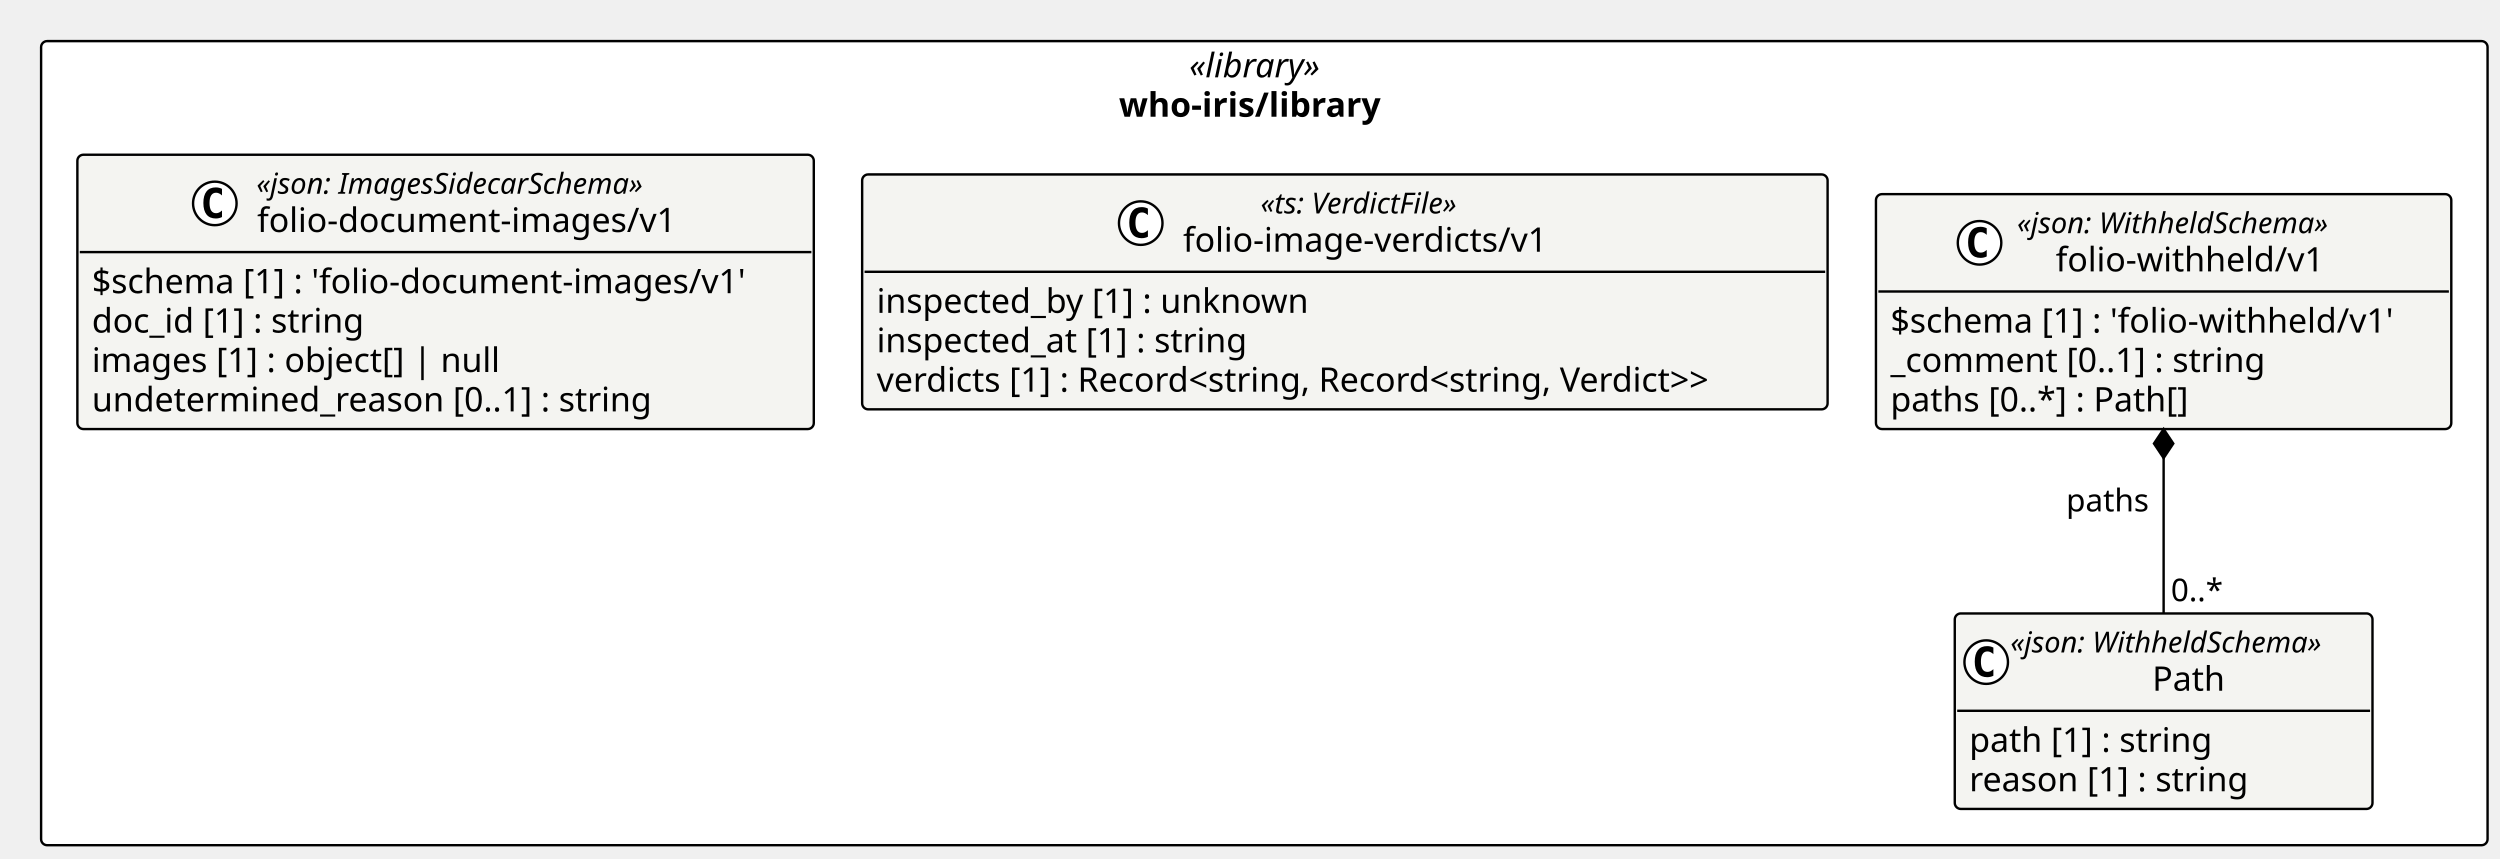
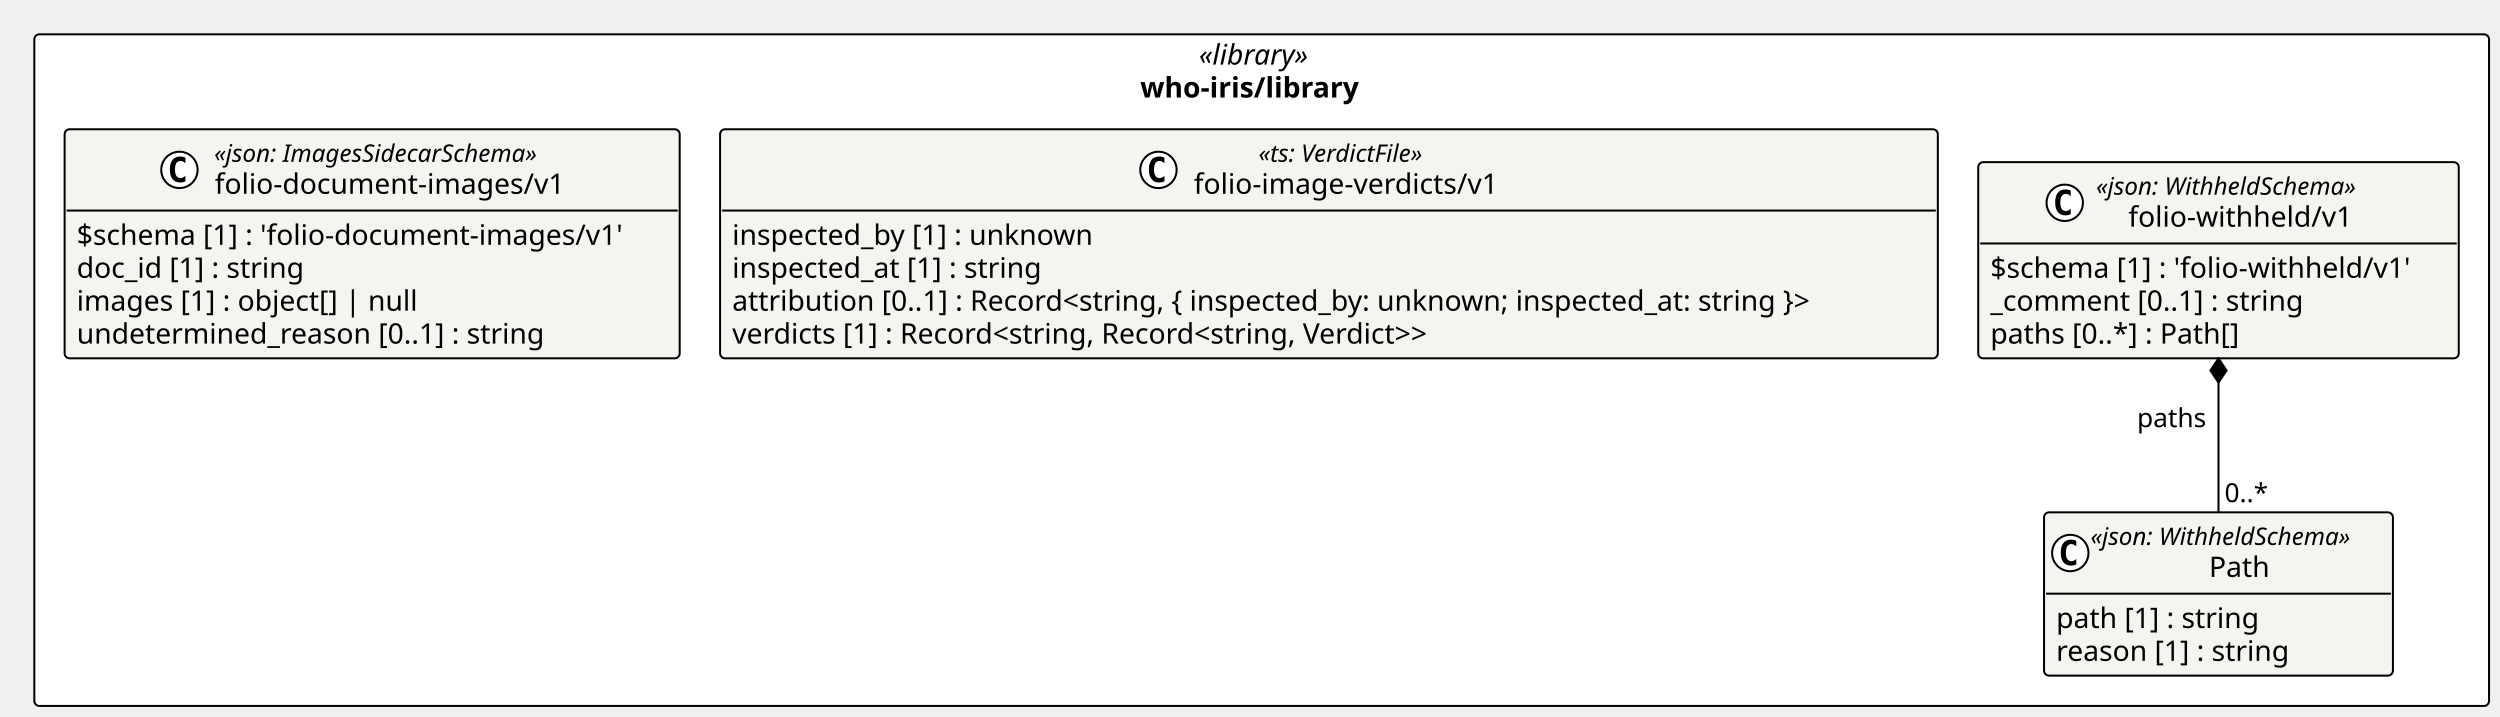
- <svg xmlns="http://www.w3.org/2000/svg" contentStyleType="text/css" height="355px" preserveAspectRatio="none" style="width:1034px;height:355px;background:#FFFFFF;" version="1.1" viewBox="0 0 1034 355" width="1034px" zoomAndPan="magnify">
+ <svg xmlns="http://www.w3.org/2000/svg" contentStyleType="text/css" height="355px" preserveAspectRatio="none" style="width:1238px;height:355px;background:#FFFFFF;" version="1.1" viewBox="0 0 1238 355" width="1238px" zoomAndPan="magnify">
  <defs />
  <g>
-     <rect fill="#FFFFFF" height="332.578" rx="2.5" ry="2.5" style="stroke:#000000;stroke-width:1.0;" width="1011.857" x="17" y="17" />
-     <text fill="#000000" font-family="Verdana" font-size="14" font-style="italic" lengthAdjust="spacing" textLength="62.173" x="491.842" y="31.995">«library»</text>
-     <text fill="#000000" font-family="Verdana" font-size="14" font-weight="bold" lengthAdjust="spacing" textLength="120.278" x="462.79" y="48.292">who-iris/library</text>
+     <rect fill="#FFFFFF" height="332.578" rx="2.5" ry="2.5" style="stroke:#000000;stroke-width:1.0;" width="1215.575" x="17" y="17" />
+     <text fill="#000000" font-family="Verdana" font-size="14" font-style="italic" lengthAdjust="spacing" textLength="62.173" x="593.701" y="31.995">«library»</text>
+     <text fill="#000000" font-family="Verdana" font-size="14" font-weight="bold" lengthAdjust="spacing" textLength="120.278" x="564.648" y="48.292">who-iris/library</text>
    <g id="elem_who_iris_library_folio_document_images_v1_folio_document_images_v1">
      <rect codeLine="11" fill="#F4F4F1" height="113.453" id="who_iris_library_folio_document_images_v1_folio_document_images_v1" rx="2.5" ry="2.5" style="stroke:#000000;stroke-width:1.0;" width="304.585" x="32" y="64" />
      <ellipse cx="88.849" cy="84.133" fill="#FFFFFF" rx="9" ry="9" style="stroke:#000000;stroke-width:1.0;" />
      <path d="M91.817,89.773 Q91.239,90.07 90.599,90.211 Q89.958,90.367 89.255,90.367 Q86.755,90.367 85.427,88.727 Q84.114,87.07 84.114,83.945 Q84.114,80.82 85.427,79.164 Q86.755,77.508 89.255,77.508 Q89.958,77.508 90.599,77.664 Q91.255,77.82 91.817,78.117 L91.817,80.836 Q91.192,80.258 90.599,79.992 Q90.005,79.711 89.38,79.711 Q88.036,79.711 87.349,80.789 Q86.661,81.852 86.661,83.945 Q86.661,86.039 87.349,87.117 Q88.036,88.18 89.38,88.18 Q90.005,88.18 90.599,87.914 Q91.192,87.633 91.817,87.055 L91.817,89.773 Z " fill="#000000" />
      <text fill="#000000" font-family="Verdana" font-size="12" font-style="italic" lengthAdjust="spacing" textLength="183.99" x="106.047" y="80.139">«json: ImagesSidecarSchema»</text>
      <text fill="#000000" font-family="Verdana" font-size="14" lengthAdjust="spacing" textLength="183.388" x="106.349" y="95.964">folio-document-images/v1</text>
      <line style="stroke:#000000;stroke-width:1.0;" x1="33" x2="335.585" y1="104.266" y2="104.266" />
      <text fill="#000000" font-family="Verdana" font-size="14" lengthAdjust="spacing" textLength="292.585" x="38" y="121.261">$schema [1] : 'folio-document-images/v1'</text>
      <text fill="#000000" font-family="Verdana" font-size="14" lengthAdjust="spacing" textLength="123.013" x="38" y="137.558">doc_id [1] : string</text>
      <text fill="#000000" font-family="Verdana" font-size="14" lengthAdjust="spacing" textLength="182.007" x="38" y="153.855">images [1] : object[] | null</text>
      <text fill="#000000" font-family="Verdana" font-size="14" lengthAdjust="spacing" textLength="249.58" x="38" y="170.151">undetermined_reason [0..1] : string</text>
    </g>
    <g id="elem_who_iris_library_folio_image_verdicts_v1">
-       <rect codeLine="17" fill="#F4F4F1" height="97.156" id="who_iris_library_folio_image_verdicts_v1" rx="2.5" ry="2.5" style="stroke:#000000;stroke-width:1.0;" width="399.31" x="356.585" y="72.148" />
-       <ellipse cx="471.806" cy="92.281" fill="#FFFFFF" rx="9" ry="9" style="stroke:#000000;stroke-width:1.0;" />
-       <path d="M474.774,97.922 Q474.196,98.219 473.556,98.359 Q472.915,98.516 472.212,98.516 Q469.712,98.516 468.384,96.875 Q467.071,95.219 467.071,92.094 Q467.071,88.969 468.384,87.312 Q469.712,85.656 472.212,85.656 Q472.915,85.656 473.556,85.812 Q474.212,85.969 474.774,86.266 L474.774,88.984 Q474.149,88.406 473.556,88.141 Q472.962,87.859 472.337,87.859 Q470.993,87.859 470.306,88.938 Q469.618,90 469.618,92.094 Q469.618,94.188 470.306,95.266 Q470.993,96.328 472.337,96.328 Q472.962,96.328 473.556,96.062 Q474.149,95.781 474.774,95.203 L474.774,97.922 Z " fill="#000000" />
-       <text fill="#000000" font-family="Verdana" font-size="12" font-style="italic" lengthAdjust="spacing" textLength="97.231" x="521.375" y="88.287">«ts: VerdictFile»</text>
-       <text fill="#000000" font-family="Verdana" font-size="14" lengthAdjust="spacing" textLength="161.369" x="489.306" y="104.112">folio-image-verdicts/v1</text>
-       <line style="stroke:#000000;stroke-width:1.0;" x1="357.585" x2="754.895" y1="112.414" y2="112.414" />
-       <text fill="#000000" font-family="Verdana" font-size="14" lengthAdjust="spacing" textLength="193.929" x="362.585" y="129.409">inspected_by [1] : unknown</text>
-       <text fill="#000000" font-family="Verdana" font-size="14" lengthAdjust="spacing" textLength="167.398" x="362.585" y="145.706">inspected_at [1] : string</text>
-       <text fill="#000000" font-family="Verdana" font-size="14" lengthAdjust="spacing" textLength="387.31" x="362.585" y="162.003">verdicts [1] : Record&lt;string, Record&lt;string, Verdict&gt;&gt;</text>
+       <rect codeLine="17" fill="#F4F4F1" height="113.453" id="who_iris_library_folio_image_verdicts_v1" rx="2.5" ry="2.5" style="stroke:#000000;stroke-width:1.0;" width="603.028" x="356.585" y="64" />
+       <ellipse cx="573.665" cy="84.133" fill="#FFFFFF" rx="9" ry="9" style="stroke:#000000;stroke-width:1.0;" />
+       <path d="M576.633,89.773 Q576.055,90.07 575.415,90.211 Q574.774,90.367 574.071,90.367 Q571.571,90.367 570.243,88.727 Q568.93,87.07 568.93,83.945 Q568.93,80.82 570.243,79.164 Q571.571,77.508 574.071,77.508 Q574.774,77.508 575.415,77.664 Q576.071,77.82 576.633,78.117 L576.633,80.836 Q576.008,80.258 575.415,79.992 Q574.821,79.711 574.196,79.711 Q572.852,79.711 572.165,80.789 Q571.477,81.852 571.477,83.945 Q571.477,86.039 572.165,87.117 Q572.852,88.18 574.196,88.18 Q574.821,88.18 575.415,87.914 Q576.008,87.633 576.633,87.055 L576.633,89.773 Z " fill="#000000" />
+       <text fill="#000000" font-family="Verdana" font-size="12" font-style="italic" lengthAdjust="spacing" textLength="97.231" x="623.234" y="80.139">«ts: VerdictFile»</text>
+       <text fill="#000000" font-family="Verdana" font-size="14" lengthAdjust="spacing" textLength="161.369" x="591.165" y="95.964">folio-image-verdicts/v1</text>
+       <line style="stroke:#000000;stroke-width:1.0;" x1="357.585" x2="958.613" y1="104.266" y2="104.266" />
+       <text fill="#000000" font-family="Verdana" font-size="14" lengthAdjust="spacing" textLength="193.929" x="362.585" y="121.261">inspected_by [1] : unknown</text>
+       <text fill="#000000" font-family="Verdana" font-size="14" lengthAdjust="spacing" textLength="167.398" x="362.585" y="137.558">inspected_at [1] : string</text>
+       <text fill="#000000" font-family="Verdana" font-size="14" lengthAdjust="spacing" textLength="591.028" x="362.585" y="153.855">attribution [0..1] : Record&lt;string, { inspected_by: unknown; inspected_at: string }&gt;</text>
+       <text fill="#000000" font-family="Verdana" font-size="14" lengthAdjust="spacing" textLength="387.31" x="362.585" y="170.151">verdicts [1] : Record&lt;string, Record&lt;string, Verdict&gt;&gt;</text>
    </g>
    <g id="elem_who_iris_library_folio_withheld_v1_Path">
-       <rect codeLine="22" fill="#F4F4F1" height="80.859" id="who_iris_library_folio_withheld_v1_Path" rx="2.5" ry="2.5" style="stroke:#000000;stroke-width:1.0;" width="172.769" x="808.492" y="253.719" />
-       <ellipse cx="821.492" cy="273.852" fill="#FFFFFF" rx="9" ry="9" style="stroke:#000000;stroke-width:1.0;" />
-       <path d="M824.46,279.492 Q823.882,279.789 823.242,279.93 Q822.601,280.086 821.898,280.086 Q819.398,280.086 818.07,278.445 Q816.757,276.789 816.757,273.664 Q816.757,270.539 818.07,268.883 Q819.398,267.227 821.898,267.227 Q822.601,267.227 823.242,267.383 Q823.898,267.539 824.46,267.836 L824.46,270.555 Q823.835,269.977 823.242,269.711 Q822.648,269.43 822.023,269.43 Q820.679,269.43 819.992,270.508 Q819.304,271.57 819.304,273.664 Q819.304,275.758 819.992,276.836 Q820.679,277.898 822.023,277.898 Q822.648,277.898 823.242,277.633 Q823.835,277.352 824.46,276.773 L824.46,279.492 Z " fill="#000000" />
-       <text fill="#000000" font-family="Verdana" font-size="12" font-style="italic" lengthAdjust="spacing" textLength="148.769" x="831.492" y="269.857">«json: WithheldSchema»</text>
-       <text fill="#000000" font-family="Verdana" font-size="14" lengthAdjust="spacing" textLength="31.384" x="890.185" y="285.683">Path</text>
-       <line style="stroke:#000000;stroke-width:1.0;" x1="809.492" x2="980.261" y1="293.984" y2="293.984" />
-       <text fill="#000000" font-family="Verdana" font-size="14" lengthAdjust="spacing" textLength="109.915" x="814.492" y="310.979">path [1] : string</text>
-       <text fill="#000000" font-family="Verdana" font-size="14" lengthAdjust="spacing" textLength="125.768" x="814.492" y="327.276">reason [1] : string</text>
+       <rect codeLine="23" fill="#F4F4F1" height="80.859" id="who_iris_library_folio_withheld_v1_Path" rx="2.5" ry="2.5" style="stroke:#000000;stroke-width:1.0;" width="172.769" x="1012.21" y="253.719" />
+       <ellipse cx="1025.209" cy="273.852" fill="#FFFFFF" rx="9" ry="9" style="stroke:#000000;stroke-width:1.0;" />
+       <path d="M1028.178,279.492 Q1027.6,279.789 1026.959,279.93 Q1026.319,280.086 1025.616,280.086 Q1023.116,280.086 1021.788,278.445 Q1020.475,276.789 1020.475,273.664 Q1020.475,270.539 1021.788,268.883 Q1023.116,267.227 1025.616,267.227 Q1026.319,267.227 1026.959,267.383 Q1027.616,267.539 1028.178,267.836 L1028.178,270.555 Q1027.553,269.977 1026.959,269.711 Q1026.366,269.43 1025.741,269.43 Q1024.397,269.43 1023.71,270.508 Q1023.022,271.57 1023.022,273.664 Q1023.022,275.758 1023.71,276.836 Q1024.397,277.898 1025.741,277.898 Q1026.366,277.898 1026.959,277.633 Q1027.553,277.352 1028.178,276.773 L1028.178,279.492 Z " fill="#000000" />
+       <text fill="#000000" font-family="Verdana" font-size="12" font-style="italic" lengthAdjust="spacing" textLength="148.769" x="1035.209" y="269.857">«json: WithheldSchema»</text>
+       <text fill="#000000" font-family="Verdana" font-size="14" lengthAdjust="spacing" textLength="31.384" x="1093.902" y="285.683">Path</text>
+       <line style="stroke:#000000;stroke-width:1.0;" x1="1013.21" x2="1183.979" y1="293.984" y2="293.984" />
+       <text fill="#000000" font-family="Verdana" font-size="14" lengthAdjust="spacing" textLength="109.915" x="1018.21" y="310.979">path [1] : string</text>
+       <text fill="#000000" font-family="Verdana" font-size="14" lengthAdjust="spacing" textLength="125.768" x="1018.21" y="327.276">reason [1] : string</text>
    </g>
    <g id="elem_who_iris_library_folio_withheld_v1_folio_withheld_v1">
-       <rect codeLine="26" fill="#F4F4F1" height="97.156" id="who_iris_library_folio_withheld_v1_folio_withheld_v1" rx="2.5" ry="2.5" style="stroke:#000000;stroke-width:1.0;" width="237.962" x="775.895" y="80.297" />
-       <ellipse cx="818.742" cy="100.43" fill="#FFFFFF" rx="9" ry="9" style="stroke:#000000;stroke-width:1.0;" />
-       <path d="M821.71,106.07 Q821.132,106.367 820.492,106.508 Q819.851,106.664 819.148,106.664 Q816.648,106.664 815.32,105.023 Q814.007,103.367 814.007,100.242 Q814.007,97.117 815.32,95.461 Q816.648,93.805 819.148,93.805 Q819.851,93.805 820.492,93.961 Q821.148,94.117 821.71,94.414 L821.71,97.133 Q821.085,96.555 820.492,96.289 Q819.898,96.008 819.273,96.008 Q817.929,96.008 817.242,97.086 Q816.554,98.148 816.554,100.242 Q816.554,102.336 817.242,103.414 Q817.929,104.477 819.273,104.477 Q819.898,104.477 820.492,104.211 Q821.085,103.93 821.71,103.352 L821.71,106.07 Z " fill="#000000" />
-       <text fill="#000000" font-family="Verdana" font-size="12" font-style="italic" lengthAdjust="spacing" textLength="148.769" x="834.242" y="96.436">«json: WithheldSchema»</text>
-       <text fill="#000000" font-family="Verdana" font-size="14" lengthAdjust="spacing" textLength="116.765" x="850.244" y="112.261">folio-withheld/v1</text>
-       <line style="stroke:#000000;stroke-width:1.0;" x1="776.895" x2="1012.857" y1="120.562" y2="120.562" />
-       <text fill="#000000" font-family="Verdana" font-size="14" lengthAdjust="spacing" textLength="225.962" x="781.895" y="137.558">$schema [1] : 'folio-withheld/v1'</text>
-       <text fill="#000000" font-family="Verdana" font-size="14" lengthAdjust="spacing" textLength="169.408" x="781.895" y="153.855">_comment [0..1] : string</text>
-       <text fill="#000000" font-family="Verdana" font-size="14" lengthAdjust="spacing" textLength="135.228" x="781.895" y="170.151">paths [0..*] : Path[]</text>
+       <rect codeLine="27" fill="#F4F4F1" height="97.156" id="who_iris_library_folio_withheld_v1_folio_withheld_v1" rx="2.5" ry="2.5" style="stroke:#000000;stroke-width:1.0;" width="237.962" x="979.613" y="80.297" />
+       <ellipse cx="1022.46" cy="100.43" fill="#FFFFFF" rx="9" ry="9" style="stroke:#000000;stroke-width:1.0;" />
+       <path d="M1025.428,106.07 Q1024.85,106.367 1024.209,106.508 Q1023.569,106.664 1022.866,106.664 Q1020.366,106.664 1019.038,105.023 Q1017.725,103.367 1017.725,100.242 Q1017.725,97.117 1019.038,95.461 Q1020.366,93.805 1022.866,93.805 Q1023.569,93.805 1024.209,93.961 Q1024.866,94.117 1025.428,94.414 L1025.428,97.133 Q1024.803,96.555 1024.209,96.289 Q1023.616,96.008 1022.991,96.008 Q1021.647,96.008 1020.96,97.086 Q1020.272,98.148 1020.272,100.242 Q1020.272,102.336 1020.96,103.414 Q1021.647,104.477 1022.991,104.477 Q1023.616,104.477 1024.209,104.211 Q1024.803,103.93 1025.428,103.352 L1025.428,106.07 Z " fill="#000000" />
+       <text fill="#000000" font-family="Verdana" font-size="12" font-style="italic" lengthAdjust="spacing" textLength="148.769" x="1037.959" y="96.436">«json: WithheldSchema»</text>
+       <text fill="#000000" font-family="Verdana" font-size="14" lengthAdjust="spacing" textLength="116.765" x="1053.962" y="112.261">folio-withheld/v1</text>
+       <line style="stroke:#000000;stroke-width:1.0;" x1="980.613" x2="1216.575" y1="120.562" y2="120.562" />
+       <text fill="#000000" font-family="Verdana" font-size="14" lengthAdjust="spacing" textLength="225.962" x="985.613" y="137.558">$schema [1] : 'folio-withheld/v1'</text>
+       <text fill="#000000" font-family="Verdana" font-size="14" lengthAdjust="spacing" textLength="169.408" x="985.613" y="153.855">_comment [0..1] : string</text>
+       <text fill="#000000" font-family="Verdana" font-size="14" lengthAdjust="spacing" textLength="135.228" x="985.613" y="170.151">paths [0..*] : Path[]</text>
    </g>
-     <line style="stroke:#000000;stroke-width:1.0;" x1="894.876" x2="894.876" y1="177.453" y2="253.719" />
-     <polygon fill="#000000" points="894.876,177.453,890.876,183.453,894.876,189.453,898.876,183.453,894.876,177.453" style="stroke:#000000;stroke-width:1.0;" />
-     <text fill="#000000" font-family="Verdana" font-size="13" lengthAdjust="spacing" textLength="36.328" x="854.549" y="211.52">paths</text>
-     <text fill="#000000" font-family="Verdana" font-size="13" lengthAdjust="spacing" textLength="23.036" x="897.876" y="248.653">0..*</text>
+     <line style="stroke:#000000;stroke-width:1.0;" x1="1098.594" x2="1098.594" y1="177.453" y2="253.719" />
+     <polygon fill="#000000" points="1098.594,177.453,1094.594,183.453,1098.594,189.453,1102.594,183.453,1098.594,177.453" style="stroke:#000000;stroke-width:1.0;" />
+     <text fill="#000000" font-family="Verdana" font-size="13" lengthAdjust="spacing" textLength="36.328" x="1058.267" y="211.52">paths</text>
+     <text fill="#000000" font-family="Verdana" font-size="13" lengthAdjust="spacing" textLength="23.036" x="1101.594" y="248.653">0..*</text>
  </g>
</svg>
